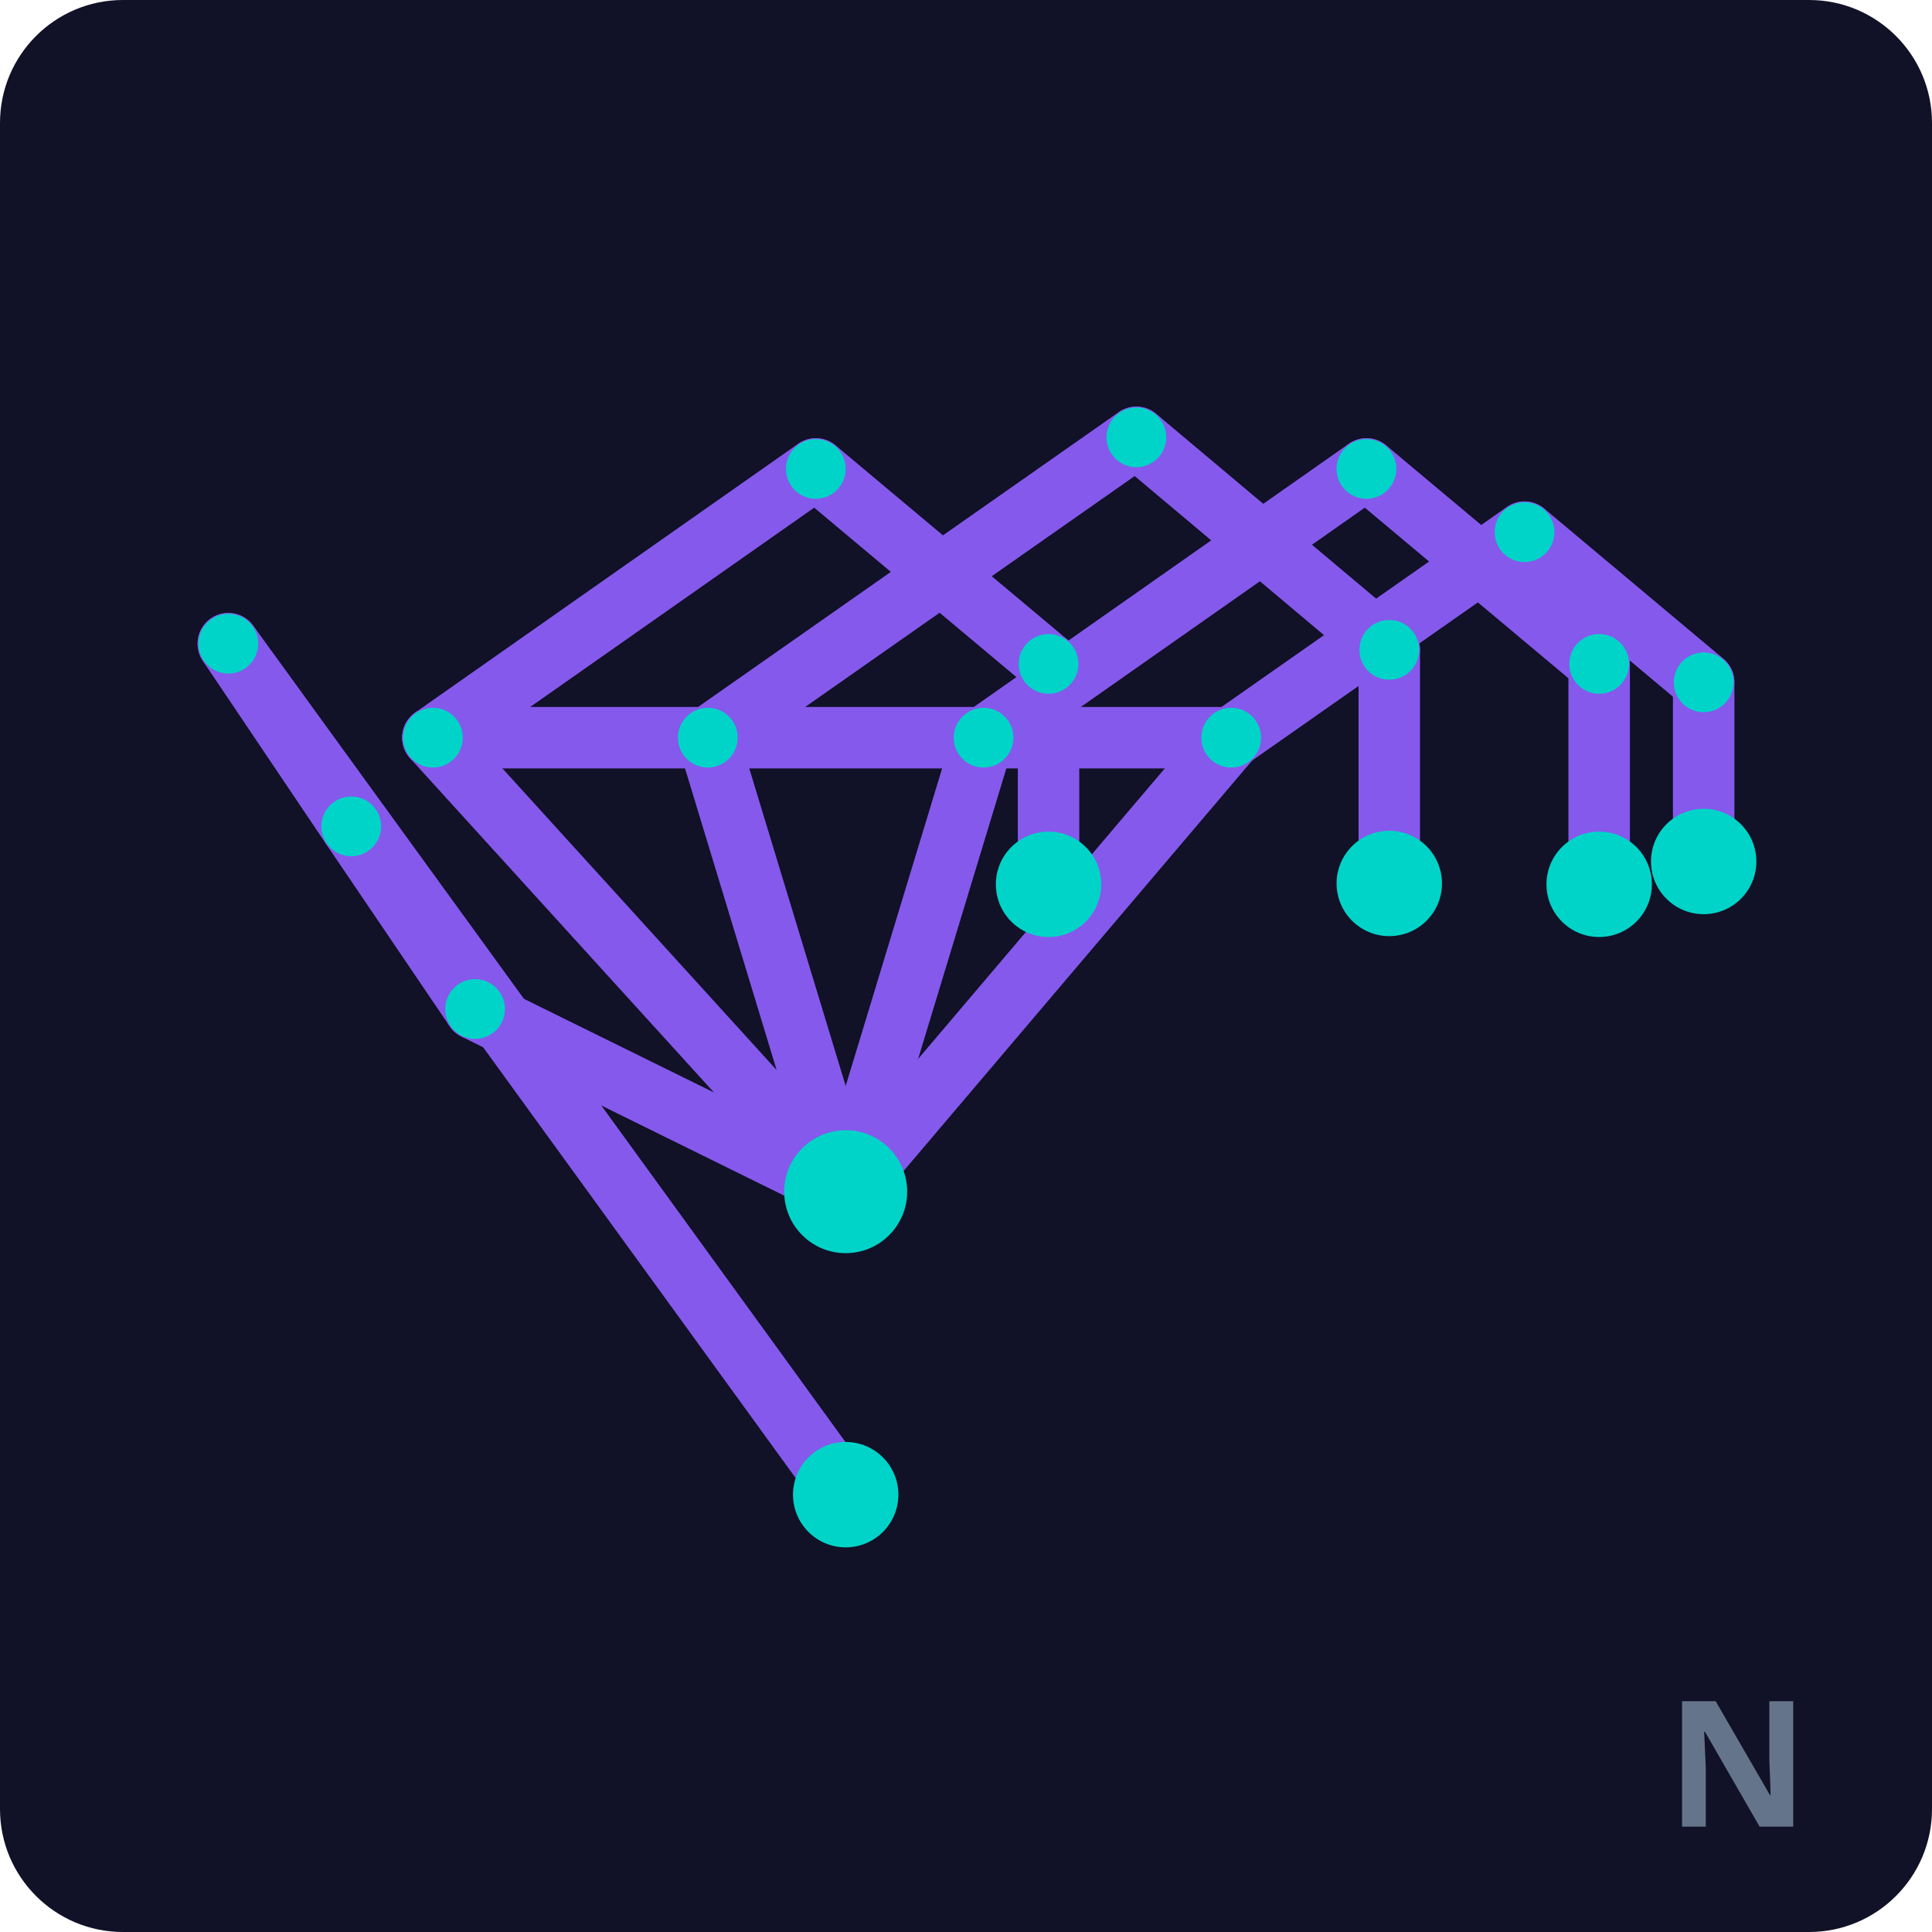
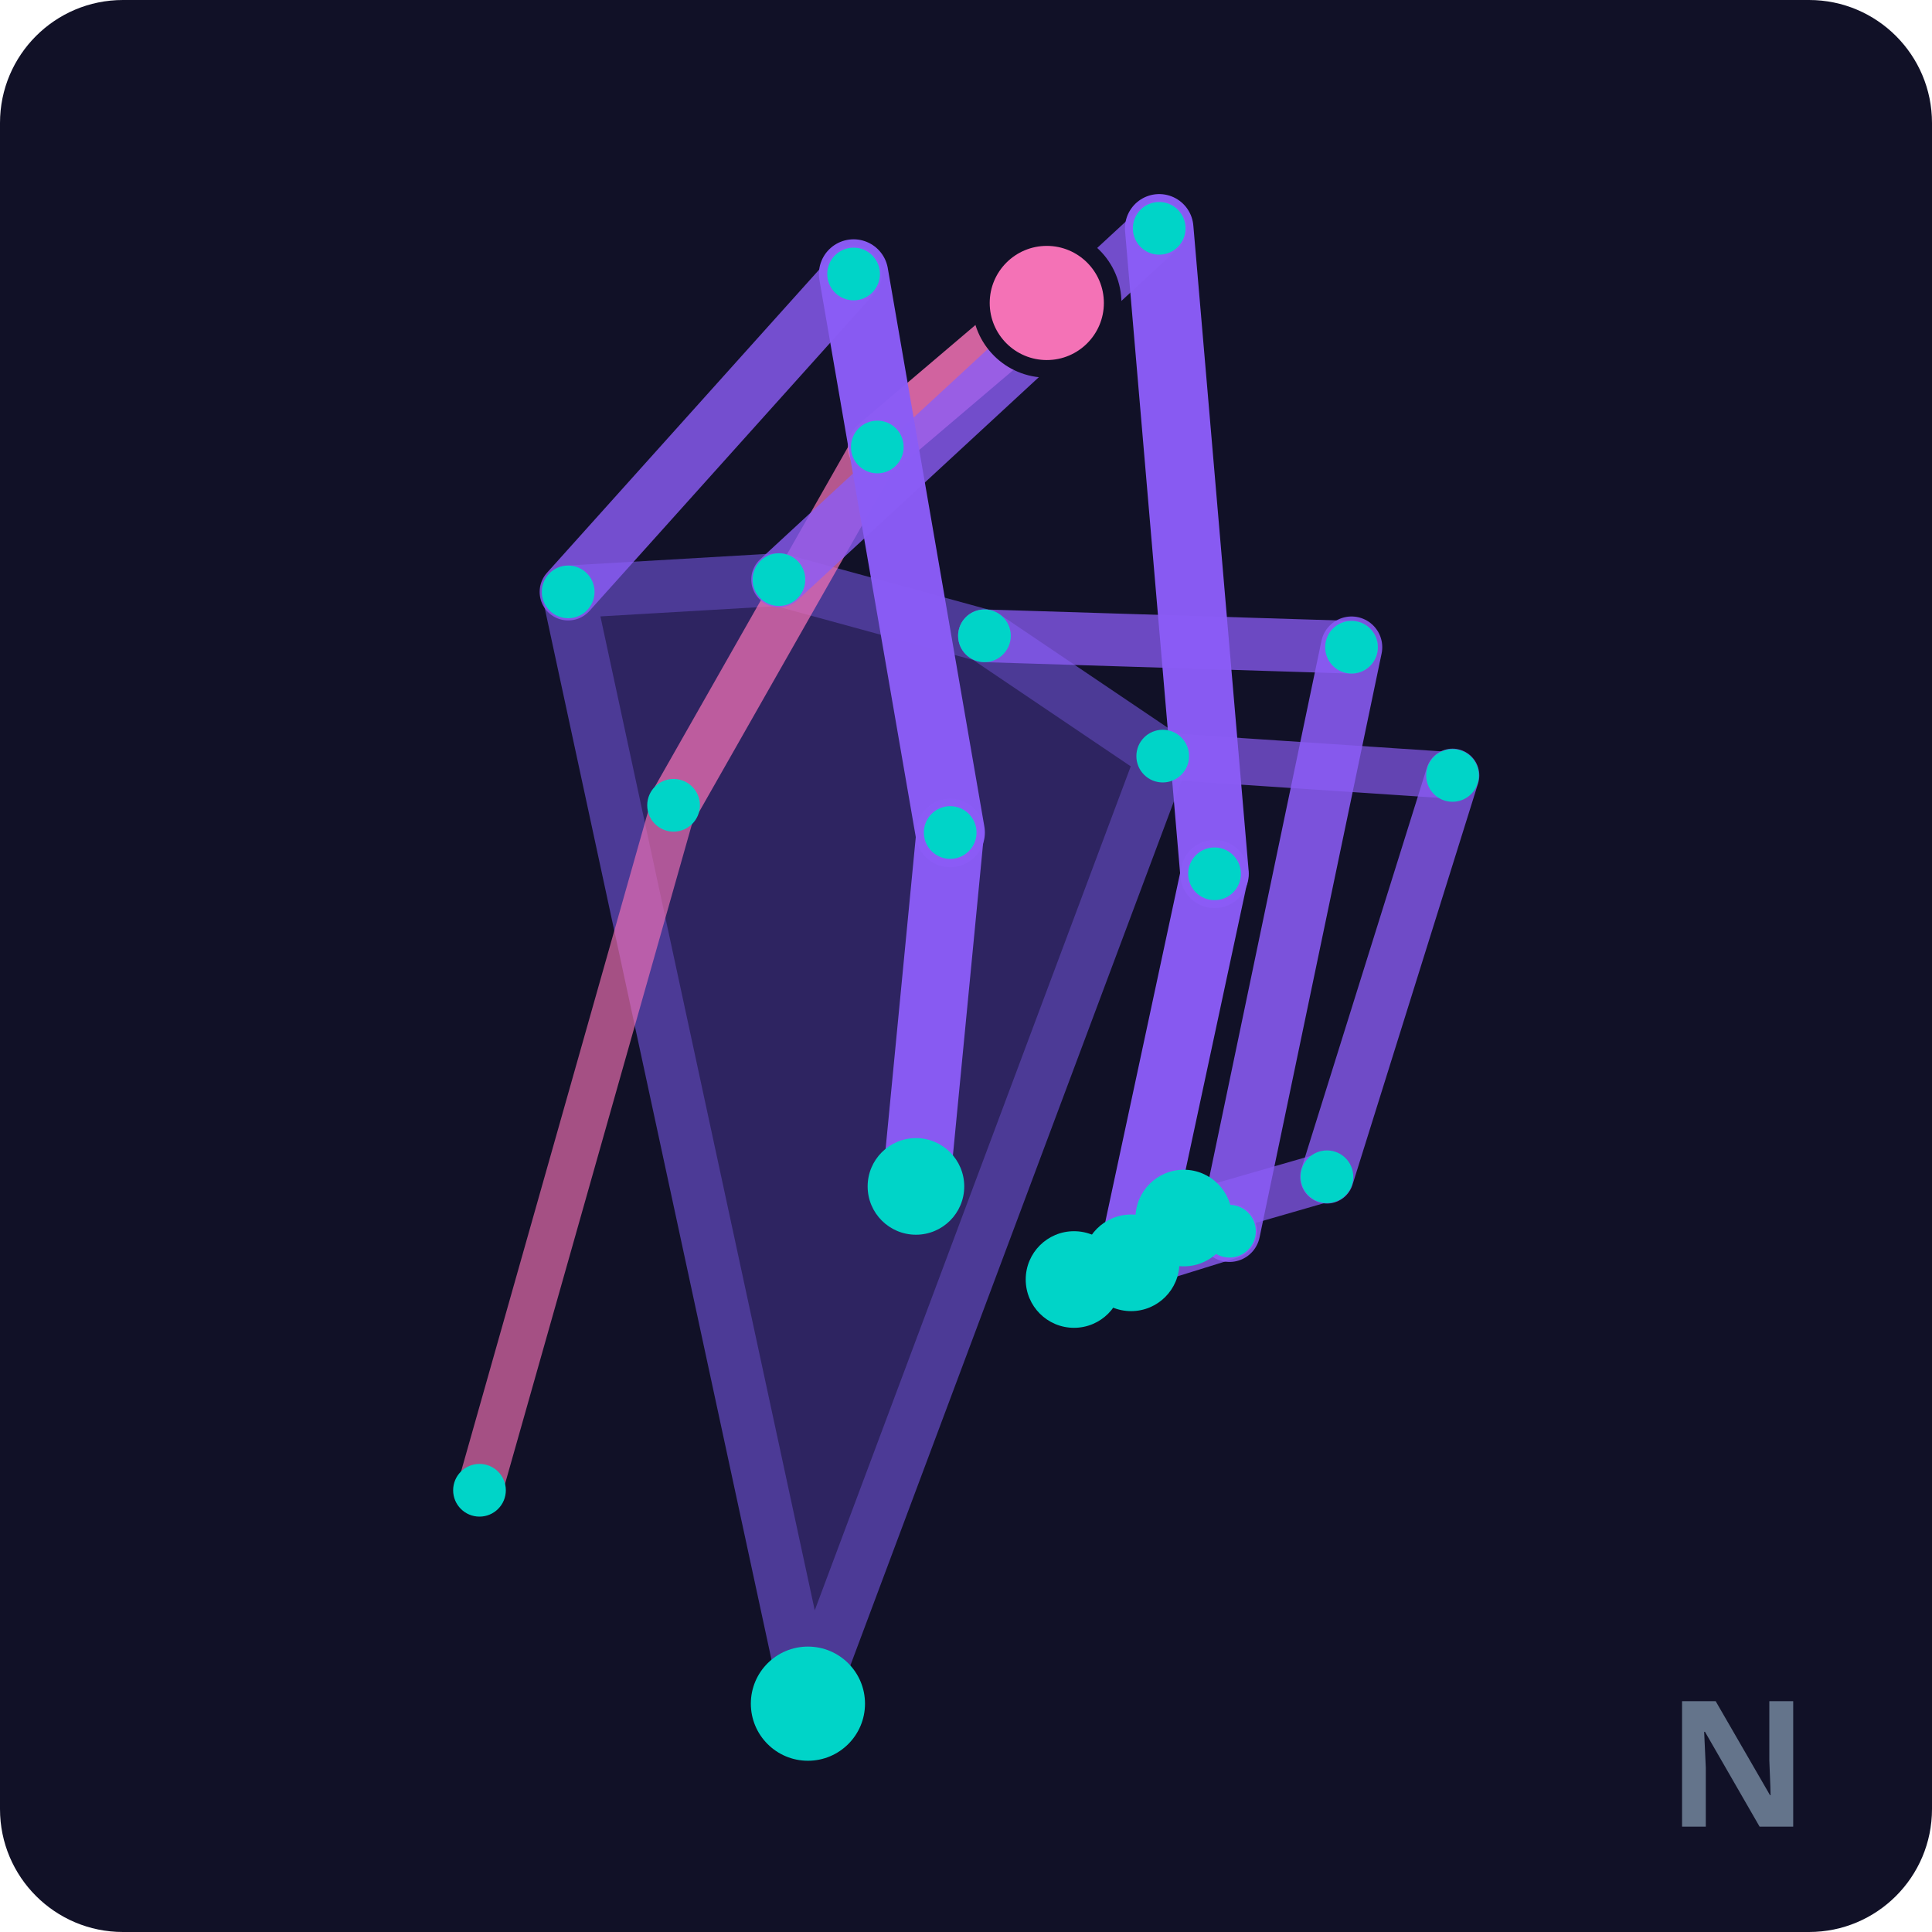
<svg xmlns="http://www.w3.org/2000/svg" viewBox="0 0 220 220" width="220" height="220" role="img" aria-label="ASL handshape for N">
  <rect width="220" height="220" rx="14" fill="#111127" />
-   <g stroke="#8b5cf6" stroke-width="7" stroke-linecap="round" opacity="0.95">
-     <line x1="96.3" y1="135.7" x2="54.1" y2="114.9" />
-     <line x1="54.1" y1="114.9" x2="40.0" y2="94.1" />
-     <line x1="40.0" y1="94.1" x2="26.0" y2="73.3" />
-     <line x1="26.0" y1="73.3" x2="96.3" y2="170.2" />
-     <line x1="96.3" y1="135.7" x2="49.3" y2="84.0" />
-     <line x1="49.3" y1="84.0" x2="92.9" y2="53.4" />
-     <line x1="92.9" y1="53.4" x2="119.4" y2="75.6" />
-     <line x1="119.4" y1="75.6" x2="119.4" y2="100.7" />
-     <line x1="96.3" y1="135.7" x2="80.6" y2="84.0" />
-     <line x1="80.6" y1="84.0" x2="129.4" y2="49.8" />
-     <line x1="129.4" y1="49.8" x2="158.2" y2="74.0" />
-     <line x1="158.2" y1="74.0" x2="158.2" y2="100.6" />
-     <line x1="96.3" y1="135.7" x2="112.0" y2="84.0" />
-     <line x1="112.0" y1="84.0" x2="155.6" y2="53.4" />
-     <line x1="155.6" y1="53.4" x2="182.1" y2="75.6" />
-     <line x1="182.1" y1="75.6" x2="182.1" y2="100.7" />
-     <line x1="96.3" y1="135.7" x2="140.2" y2="84.0" />
-     <line x1="140.2" y1="84.0" x2="173.6" y2="60.6" />
-     <line x1="173.6" y1="60.6" x2="194.0" y2="77.7" />
-     <line x1="194.0" y1="77.7" x2="194.0" y2="98.1" />
-     <line x1="49.3" y1="84.0" x2="80.6" y2="84.0" />
-     <line x1="80.6" y1="84.0" x2="112.0" y2="84.0" />
-     <line x1="112.0" y1="84.0" x2="140.2" y2="84.0" />
+   <polygon points="92.0,194.0 64.7,67.4 88.7,66.0 112.1,72.4 132.4,86.1" fill="#2e2461" stroke="#4c3a96" stroke-width="6" stroke-linejoin="round" />
+   <line x1="132.4" y1="86.1" x2="165.4" y2="88.3" stroke="#8b5cf6" stroke-width="5.3" stroke-linecap="round" opacity="0.67" />
+   <line x1="165.4" y1="88.3" x2="151.1" y2="134.0" stroke="#8b5cf6" stroke-width="6.1" stroke-linecap="round" opacity="0.77" />
+   <line x1="151.1" y1="134.0" x2="134.8" y2="138.7" stroke="#8b5cf6" stroke-width="5.6" stroke-linecap="round" opacity="0.70" />
+   <line x1="54.6" y1="169.7" x2="76.7" y2="91.7" stroke="#f472b6" stroke-width="5.2" stroke-linecap="round" opacity="0.65" />
+   <line x1="76.7" y1="91.7" x2="99.9" y2="50.9" stroke="#f472b6" stroke-width="5.8" stroke-linecap="round" opacity="0.72" />
+   <line x1="99.9" y1="50.9" x2="119.2" y2="34.5" stroke="#f472b6" stroke-width="6.7" stroke-linecap="round" opacity="0.84" />
+   <line x1="112.1" y1="72.4" x2="153.9" y2="73.7" stroke="#8b5cf6" stroke-width="6.0" stroke-linecap="round" opacity="0.75" />
+   <line x1="153.9" y1="73.7" x2="140.0" y2="140.2" stroke="#8b5cf6" stroke-width="7.0" stroke-linecap="round" opacity="0.87" />
+   <line x1="140.0" y1="140.2" x2="122.3" y2="145.7" stroke="#8b5cf6" stroke-width="6.3" stroke-linecap="round" opacity="0.79" />
+   <line x1="88.7" y1="66.0" x2="132.0" y2="26.0" stroke="#8b5cf6" stroke-width="6.3" stroke-linecap="round" opacity="0.79" />
+   <line x1="132.0" y1="26.0" x2="138.3" y2="99.5" stroke="#8b5cf6" stroke-width="7.8" stroke-linecap="round" opacity="0.98" />
+   <line x1="138.3" y1="99.5" x2="128.8" y2="143.8" stroke="#8b5cf6" stroke-width="7.7" stroke-linecap="round" opacity="0.97" />
+   <line x1="64.7" y1="67.4" x2="97.2" y2="31.2" stroke="#8b5cf6" stroke-width="6.5" stroke-linecap="round" opacity="0.81" />
+   <line x1="97.2" y1="31.2" x2="108.2" y2="94.8" stroke="#8b5cf6" stroke-width="7.9" stroke-linecap="round" opacity="0.98" />
+   <line x1="108.2" y1="94.8" x2="104.3" y2="135.1" stroke="#8b5cf6" stroke-width="7.7" stroke-linecap="round" opacity="0.97" />
+   <g fill="#00d4c8">
+     <circle cx="92.0" cy="194.0" r="6.5" />
+     <circle cx="54.6" cy="169.7" r="3.0" />
+     <circle cx="76.7" cy="91.7" r="3.0" />
+     <circle cx="99.9" cy="50.9" r="3.0" />
+     <circle cx="64.7" cy="67.4" r="3.0" />
+     <circle cx="97.2" cy="31.2" r="3.0" />
+     <circle cx="108.2" cy="94.8" r="3.0" />
+     <circle cx="104.3" cy="135.1" r="5.5" />
+     <circle cx="88.7" cy="66.0" r="3.0" />
+     <circle cx="132.0" cy="26.0" r="3.0" />
+     <circle cx="138.3" cy="99.5" r="3.0" />
+     <circle cx="128.8" cy="143.8" r="5.5" />
+     <circle cx="112.1" cy="72.4" r="3.0" />
+     <circle cx="153.9" cy="73.7" r="3.0" />
+     <circle cx="140.0" cy="140.2" r="3.0" />
+     <circle cx="122.3" cy="145.7" r="5.5" />
+     <circle cx="132.4" cy="86.1" r="3.0" />
+     <circle cx="165.4" cy="88.3" r="3.0" />
+     <circle cx="151.1" cy="134.0" r="3.0" />
+     <circle cx="134.8" cy="138.7" r="5.5" />
  </g>
-   <g fill="#00d4c8">
-     <circle cx="96.3" cy="135.7" r="7.0" />
-     <circle cx="54.1" cy="114.9" r="3.4" />
-     <circle cx="40.0" cy="94.1" r="3.4" />
-     <circle cx="26.0" cy="73.3" r="3.4" />
-     <circle cx="96.3" cy="170.2" r="6.0" />
-     <circle cx="49.3" cy="84.0" r="3.4" />
-     <circle cx="92.9" cy="53.4" r="3.4" />
-     <circle cx="119.4" cy="75.6" r="3.4" />
-     <circle cx="119.4" cy="100.7" r="6.0" />
-     <circle cx="80.6" cy="84.0" r="3.4" />
-     <circle cx="129.4" cy="49.8" r="3.4" />
-     <circle cx="158.2" cy="74.0" r="3.4" />
-     <circle cx="158.2" cy="100.6" r="6.0" />
-     <circle cx="112.0" cy="84.0" r="3.4" />
-     <circle cx="155.6" cy="53.4" r="3.4" />
-     <circle cx="182.1" cy="75.6" r="3.4" />
-     <circle cx="182.1" cy="100.7" r="6.0" />
-     <circle cx="140.2" cy="84.0" r="3.4" />
-     <circle cx="173.6" cy="60.6" r="3.4" />
-     <circle cx="194.0" cy="77.7" r="3.4" />
-     <circle cx="194.0" cy="98.1" r="6.0" />
-   </g>
+   <circle cx="119.2" cy="34.5" r="7.5" fill="#f472b6" stroke="#111127" stroke-width="2" />
  <text x="206" y="208" text-anchor="end" fill="#64748b" font-family="system-ui, sans-serif" font-size="20" font-weight="600">N</text>
</svg>
